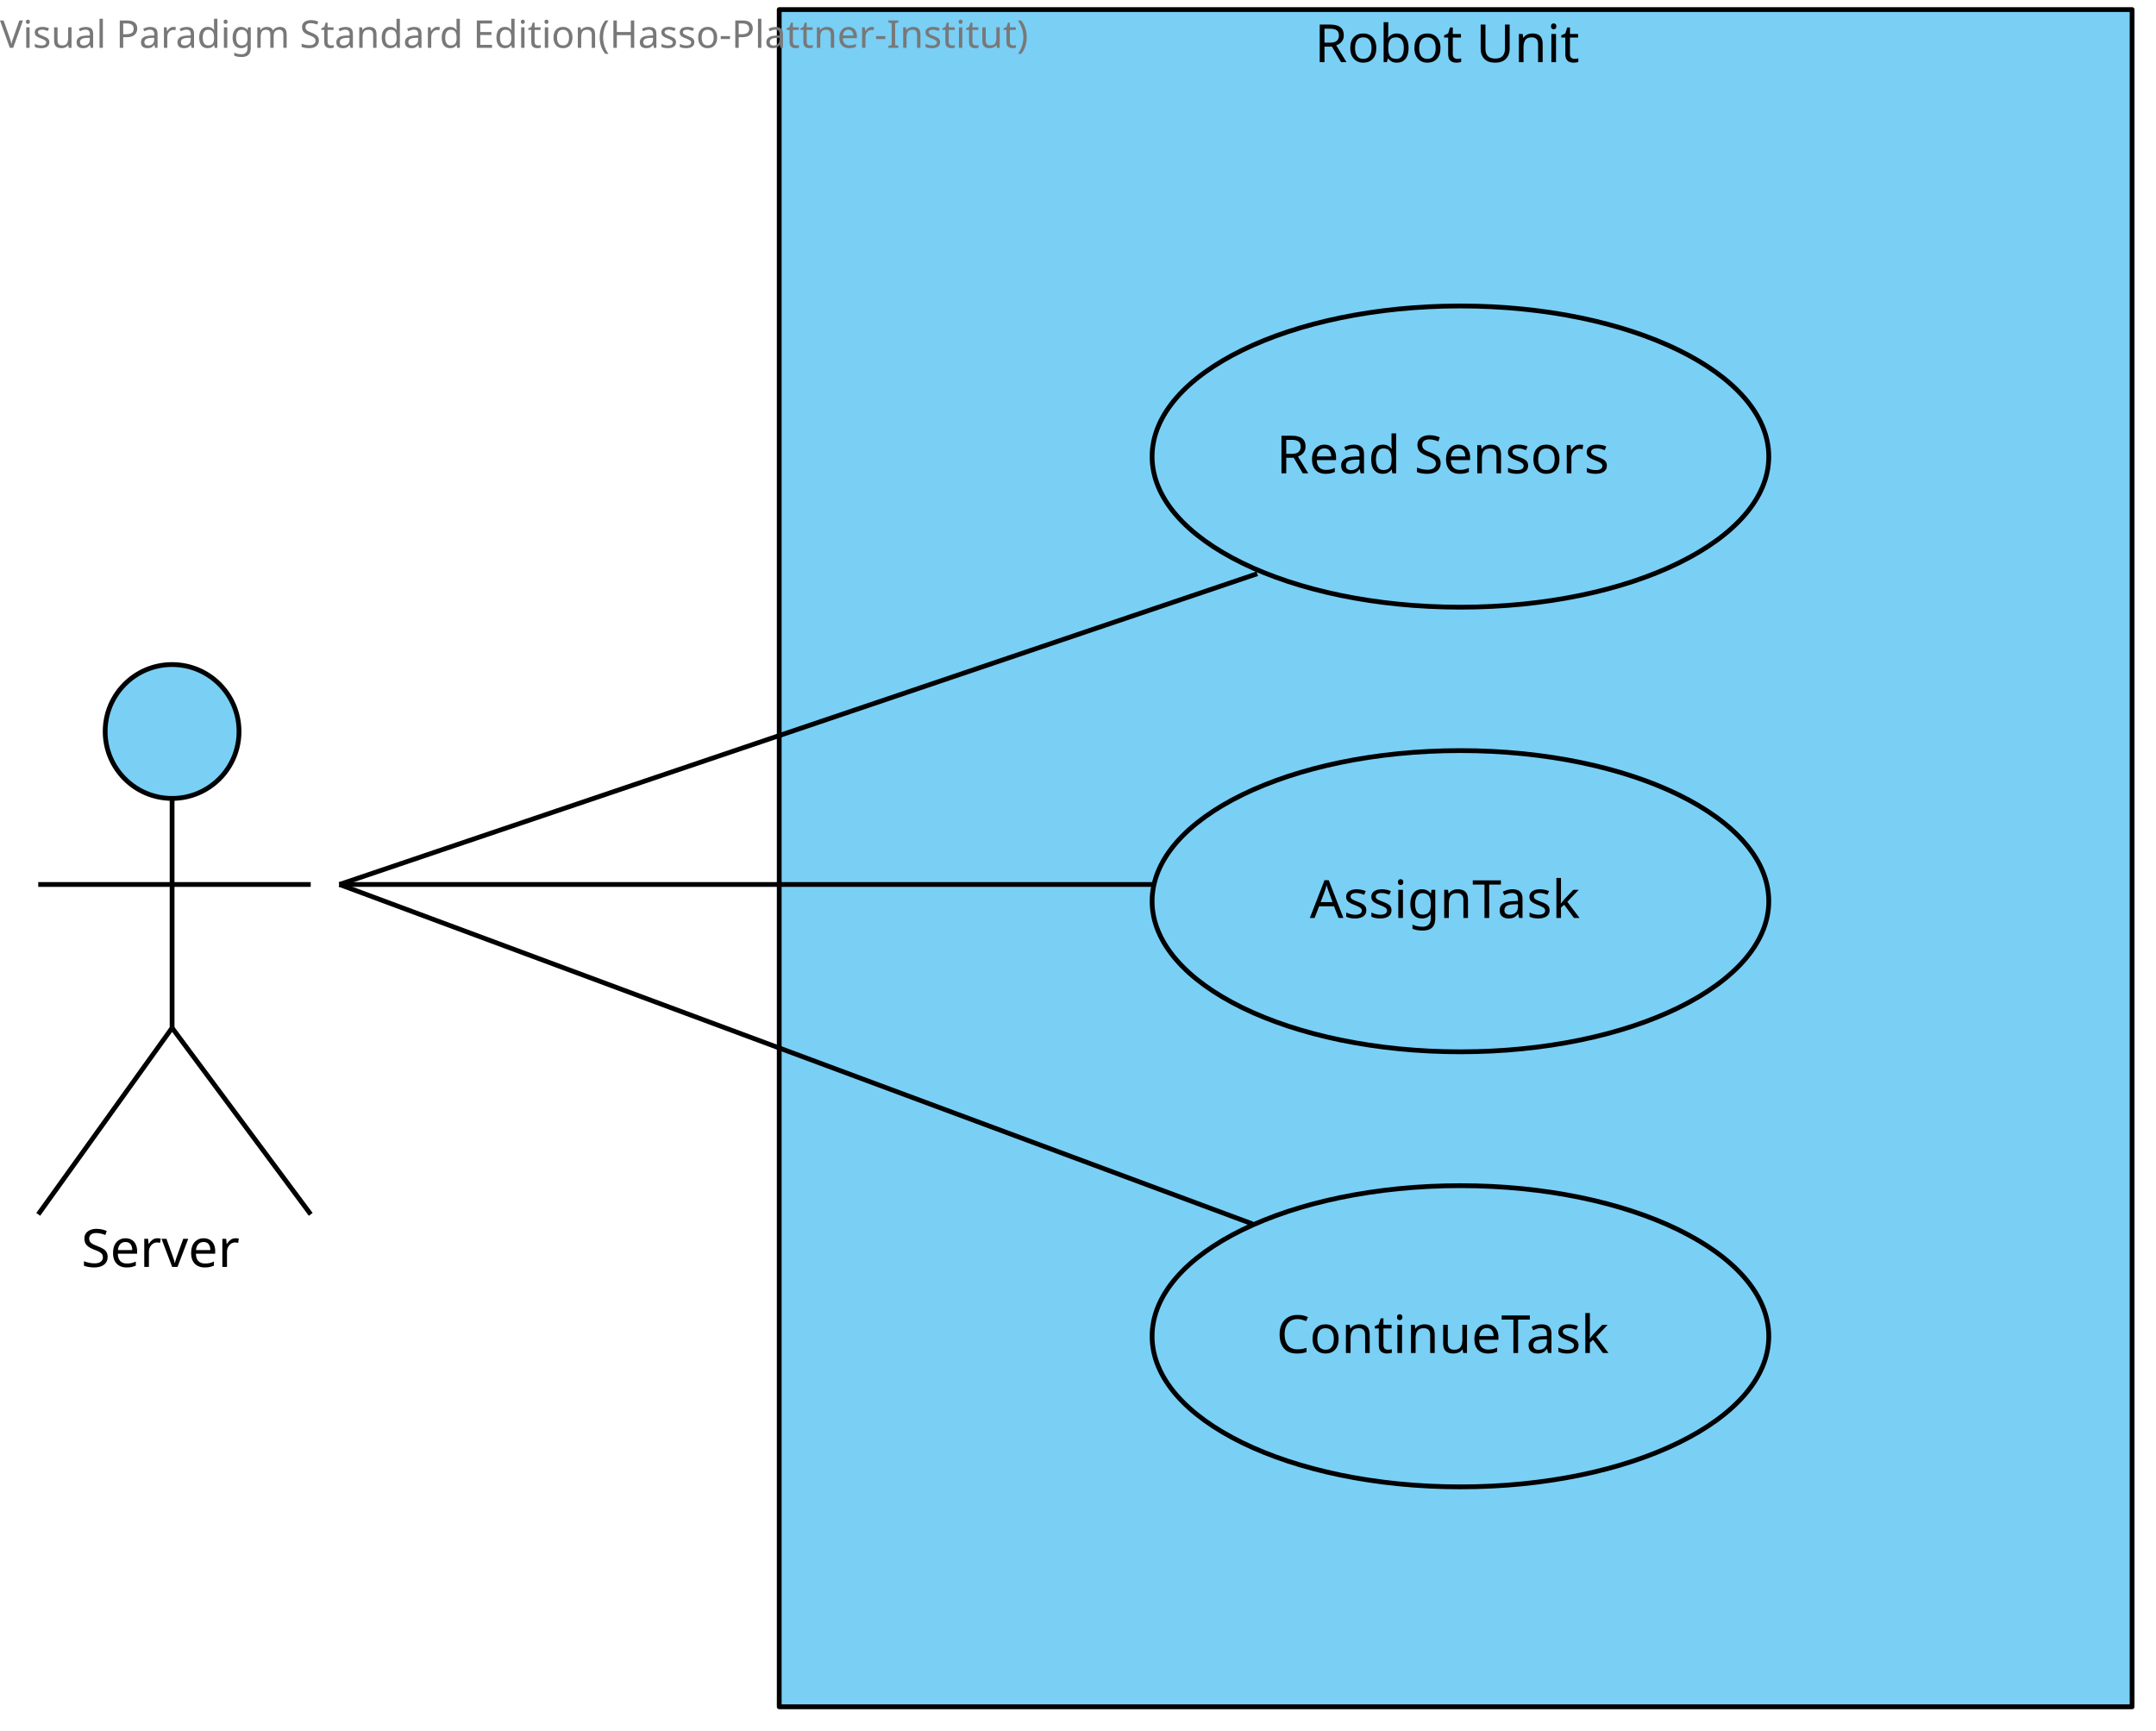
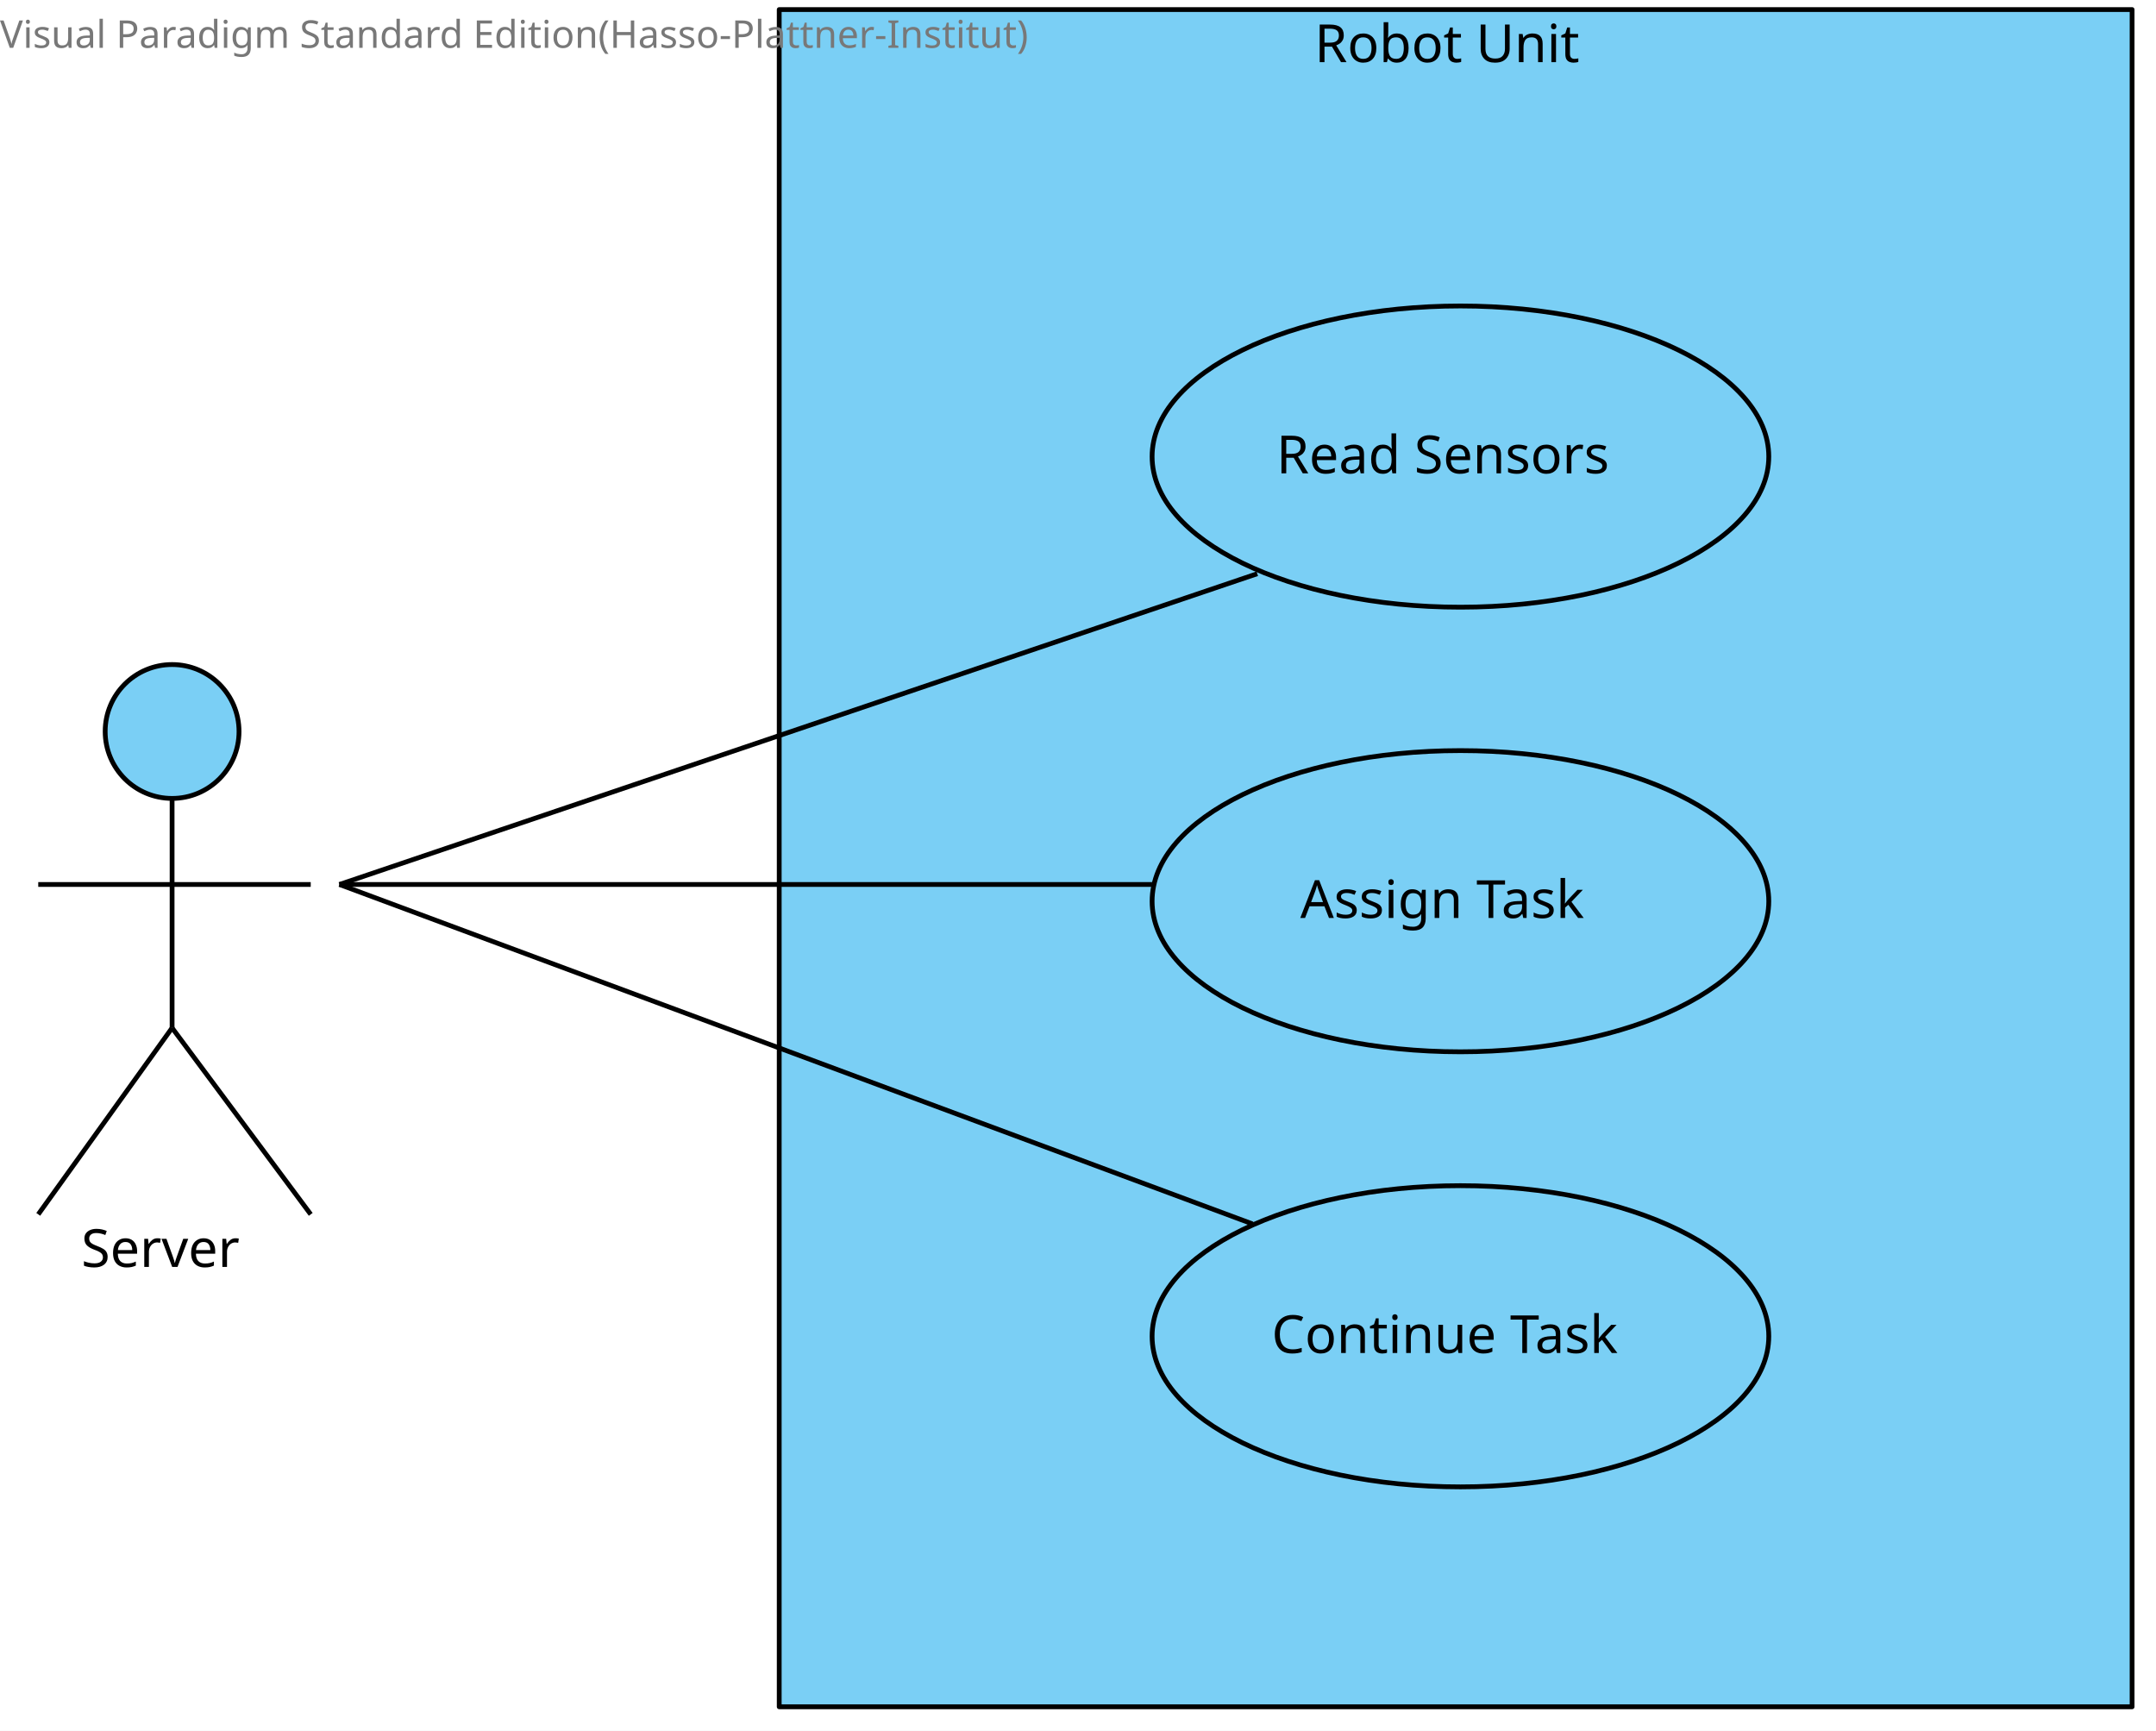
<svg xmlns="http://www.w3.org/2000/svg" fill-opacity="0" color-rendering="auto" color-interpolation="auto" text-rendering="auto" stroke="rgb(0,0,0)" stroke-linecap="square" width="451" stroke-miterlimit="10" shape-rendering="auto" stroke-opacity="0" fill="rgb(0,0,0)" stroke-dasharray="none" font-weight="normal" stroke-width="1" height="362" font-family="'Dialog'" font-style="normal" stroke-linejoin="miter" font-size="12" stroke-dashoffset="0" image-rendering="auto">
  <defs id="genericDefs" />
  <g>
    <defs id="defs1">
      <clipPath clipPathUnits="userSpaceOnUse" id="clipPath1">
        <path d="M-7 -7 L80 -7 L80 126 L-7 126 L-7 -7 Z" />
      </clipPath>
      <clipPath clipPathUnits="userSpaceOnUse" id="clipPath2">
        <path d="M-7 -7 L295 -7 L295 367 L-7 367 L-7 -7 Z" />
      </clipPath>
      <clipPath clipPathUnits="userSpaceOnUse" id="clipPath3">
        <path d="M0 0 L0 356 L284 356 L284 0 Z" />
      </clipPath>
      <clipPath clipPathUnits="userSpaceOnUse" id="clipPath4">
        <path d="M-7 -7 L140 -7 L140 74 L-7 74 L-7 -7 Z" />
      </clipPath>
      <clipPath clipPathUnits="userSpaceOnUse" id="clipPath5">
        <path d="M0 0 L0 63 L129 63 L129 0 Z" />
      </clipPath>
      <clipPath clipPathUnits="userSpaceOnUse" id="clipPath6">
        <path d="M-53 -15 L106 -15 L106 30 L-53 30 L-53 -15 Z" />
      </clipPath>
      <clipPath clipPathUnits="userSpaceOnUse" id="clipPath7">
        <path d="M0 0 L374 0 L374 204 L0 204 L0 0 Z" />
      </clipPath>
      <clipPath clipPathUnits="userSpaceOnUse" id="clipPath8">
        <path d="M0 0 L395 0 L395 275 L0 275 L0 0 Z" />
      </clipPath>
      <clipPath clipPathUnits="userSpaceOnUse" id="clipPath9">
        <path d="M0 0 L396 0 L396 269 L0 269 L0 0 Z" />
      </clipPath>
    </defs>
    <g fill="white" text-rendering="geometricPrecision" fill-opacity="1" stroke-opacity="1" stroke="white">
      <rect x="0" width="451" height="362" y="0" stroke="none" />
    </g>
    <g font-size="11" transform="translate(2,139)" fill-opacity="1" fill="rgb(122,207,245)" text-rendering="geometricPrecision" font-family="sans-serif" stroke="rgb(122,207,245)" stroke-opacity="1">
      <circle r="14" clip-path="url(#clipPath1)" cx="34" cy="14" stroke="none" />
    </g>
    <g stroke-linecap="butt" font-size="11" transform="translate(2,139)" fill-opacity="1" fill="black" text-rendering="geometricPrecision" font-family="sans-serif" stroke-linejoin="round" stroke="black" stroke-opacity="1" stroke-miterlimit="0">
      <circle fill="none" r="14" clip-path="url(#clipPath1)" cx="34" cy="14" />
      <line y2="76" fill="none" x1="34" clip-path="url(#clipPath1)" x2="34" y1="28" />
      <line y2="46" fill="none" x1="6" clip-path="url(#clipPath1)" x2="63" y1="46" />
      <line y2="115" fill="none" x1="34" clip-path="url(#clipPath1)" x2="6" y1="76" />
      <line y2="115" fill="none" x1="34" clip-path="url(#clipPath1)" x2="63" y1="76" />
    </g>
    <g font-size="11" transform="translate(163,2)" fill-opacity="1" fill="rgb(122,207,245)" text-rendering="geometricPrecision" font-family="sans-serif" stroke="rgb(122,207,245)" stroke-opacity="1">
      <rect x="0" width="283" height="355" y="0" clip-path="url(#clipPath2)" stroke="none" />
    </g>
    <g stroke-linecap="butt" font-size="11" transform="translate(163,2)" fill-opacity="1" fill="black" text-rendering="geometricPrecision" font-family="sans-serif" stroke-linejoin="round" stroke="black" stroke-opacity="1" stroke-miterlimit="0">
      <rect fill="none" x="0" width="283" height="355" y="0" clip-path="url(#clipPath2)" />
    </g>
    <g font-size="11" transform="translate(163,2)" fill-opacity="1" fill="black" text-rendering="geometricPrecision" font-family="sans-serif" stroke="black" stroke-opacity="1">
      <text x="112" xml:space="preserve" y="11" clip-path="url(#clipPath3)" stroke="none">Robot Unit</text>
    </g>
    <g font-size="11" transform="translate(241,64)" fill-opacity="1" fill="rgb(122,207,245)" text-rendering="geometricPrecision" font-family="sans-serif" stroke="rgb(122,207,245)" stroke-opacity="1">
      <ellipse rx="64.5" ry="31.5" clip-path="url(#clipPath4)" cx="64.5" cy="31.5" stroke="none" />
    </g>
    <g stroke-linecap="butt" font-size="11" transform="translate(241,64)" fill-opacity="1" fill="black" text-rendering="geometricPrecision" font-family="sans-serif" stroke-linejoin="round" stroke="black" stroke-opacity="1" stroke-miterlimit="0">
      <ellipse rx="64.5" fill="none" ry="31.5" clip-path="url(#clipPath4)" cx="64.5" cy="31.5" />
    </g>
    <g font-size="11" transform="translate(241,64)" fill-opacity="1" fill="black" text-rendering="geometricPrecision" font-family="sans-serif" stroke="black" stroke-opacity="1">
      <text x="26" xml:space="preserve" y="35" clip-path="url(#clipPath5)" stroke="none">Read Sensors</text>
    </g>
    <g font-size="11" transform="translate(241,157)" fill-opacity="1" fill="rgb(122,207,245)" text-rendering="geometricPrecision" font-family="sans-serif" stroke="rgb(122,207,245)" stroke-opacity="1">
      <ellipse rx="64.5" ry="31.5" clip-path="url(#clipPath4)" cx="64.5" cy="31.5" stroke="none" />
    </g>
    <g stroke-linecap="butt" font-size="11" transform="translate(241,157)" fill-opacity="1" fill="black" text-rendering="geometricPrecision" font-family="sans-serif" stroke-linejoin="round" stroke="black" stroke-opacity="1" stroke-miterlimit="0">
      <ellipse rx="64.5" fill="none" ry="31.5" clip-path="url(#clipPath4)" cx="64.5" cy="31.5" />
    </g>
    <g font-size="11" transform="translate(241,157)" fill-opacity="1" fill="black" text-rendering="geometricPrecision" font-family="sans-serif" stroke="black" stroke-opacity="1">
-       <text x="33" xml:space="preserve" y="35" clip-path="url(#clipPath5)" stroke="none">AssignTask</text>
+       <text x="31" xml:space="preserve" y="35" clip-path="url(#clipPath5)" stroke="none">Assign Task</text>
    </g>
    <g font-size="11" transform="translate(241,248)" fill-opacity="1" fill="rgb(122,207,245)" text-rendering="geometricPrecision" font-family="sans-serif" stroke="rgb(122,207,245)" stroke-opacity="1">
      <ellipse rx="64.5" ry="31.5" clip-path="url(#clipPath4)" cx="64.5" cy="31.5" stroke="none" />
    </g>
    <g stroke-linecap="butt" font-size="11" transform="translate(241,248)" fill-opacity="1" fill="black" text-rendering="geometricPrecision" font-family="sans-serif" stroke-linejoin="round" stroke="black" stroke-opacity="1" stroke-miterlimit="0">
      <ellipse rx="64.5" fill="none" ry="31.5" clip-path="url(#clipPath4)" cx="64.5" cy="31.5" />
    </g>
    <g font-size="11" transform="translate(241,248)" fill-opacity="1" fill="black" text-rendering="geometricPrecision" font-family="sans-serif" stroke="black" stroke-opacity="1">
-       <text x="26" xml:space="preserve" y="35" clip-path="url(#clipPath5)" stroke="none">ContinueTask</text>
+       <text x="25" xml:space="preserve" y="35" clip-path="url(#clipPath5)" stroke="none">Continue Task</text>
    </g>
    <g font-size="11" transform="translate(10,254)" fill-opacity="1" fill="black" text-rendering="geometricPrecision" font-family="sans-serif" stroke="black" stroke-opacity="1">
      <text x="7" xml:space="preserve" y="11" clip-path="url(#clipPath6)" stroke="none">Server</text>
    </g>
    <g stroke-linecap="butt" font-size="11" transform="translate(-29,85)" fill-opacity="1" fill="black" text-rendering="geometricPrecision" font-family="sans-serif" stroke-linejoin="round" stroke="black" stroke-opacity="1">
      <line y2="100" fill="none" x1="100" clip-path="url(#clipPath7)" x2="270" y1="100" />
    </g>
    <g stroke-linecap="butt" font-size="11" transform="translate(-29,85)" fill-opacity="1" fill="black" text-rendering="geometricPrecision" font-family="sans-serif" stroke-linejoin="round" stroke="black" stroke-opacity="1">
      <line y2="171" fill="none" x1="100" clip-path="url(#clipPath8)" x2="291" y1="100" />
    </g>
    <g stroke-linecap="butt" font-size="11" transform="translate(-29,20)" fill-opacity="1" fill="black" text-rendering="geometricPrecision" font-family="sans-serif" stroke-linejoin="round" stroke="black" stroke-opacity="1">
      <line y2="100" fill="none" x1="100" clip-path="url(#clipPath9)" x2="292" y1="165" />
    </g>
    <g fill="rgb(120,120,120)" text-rendering="geometricPrecision" fill-opacity="1" font-size="8" stroke-opacity="1" stroke="rgb(120,120,120)">
      <text x="0" xml:space="preserve" y="10" stroke="none">Visual Paradigm Standard Edition(Hasso-Plattner-Institut)</text>
    </g>
  </g>
</svg>
